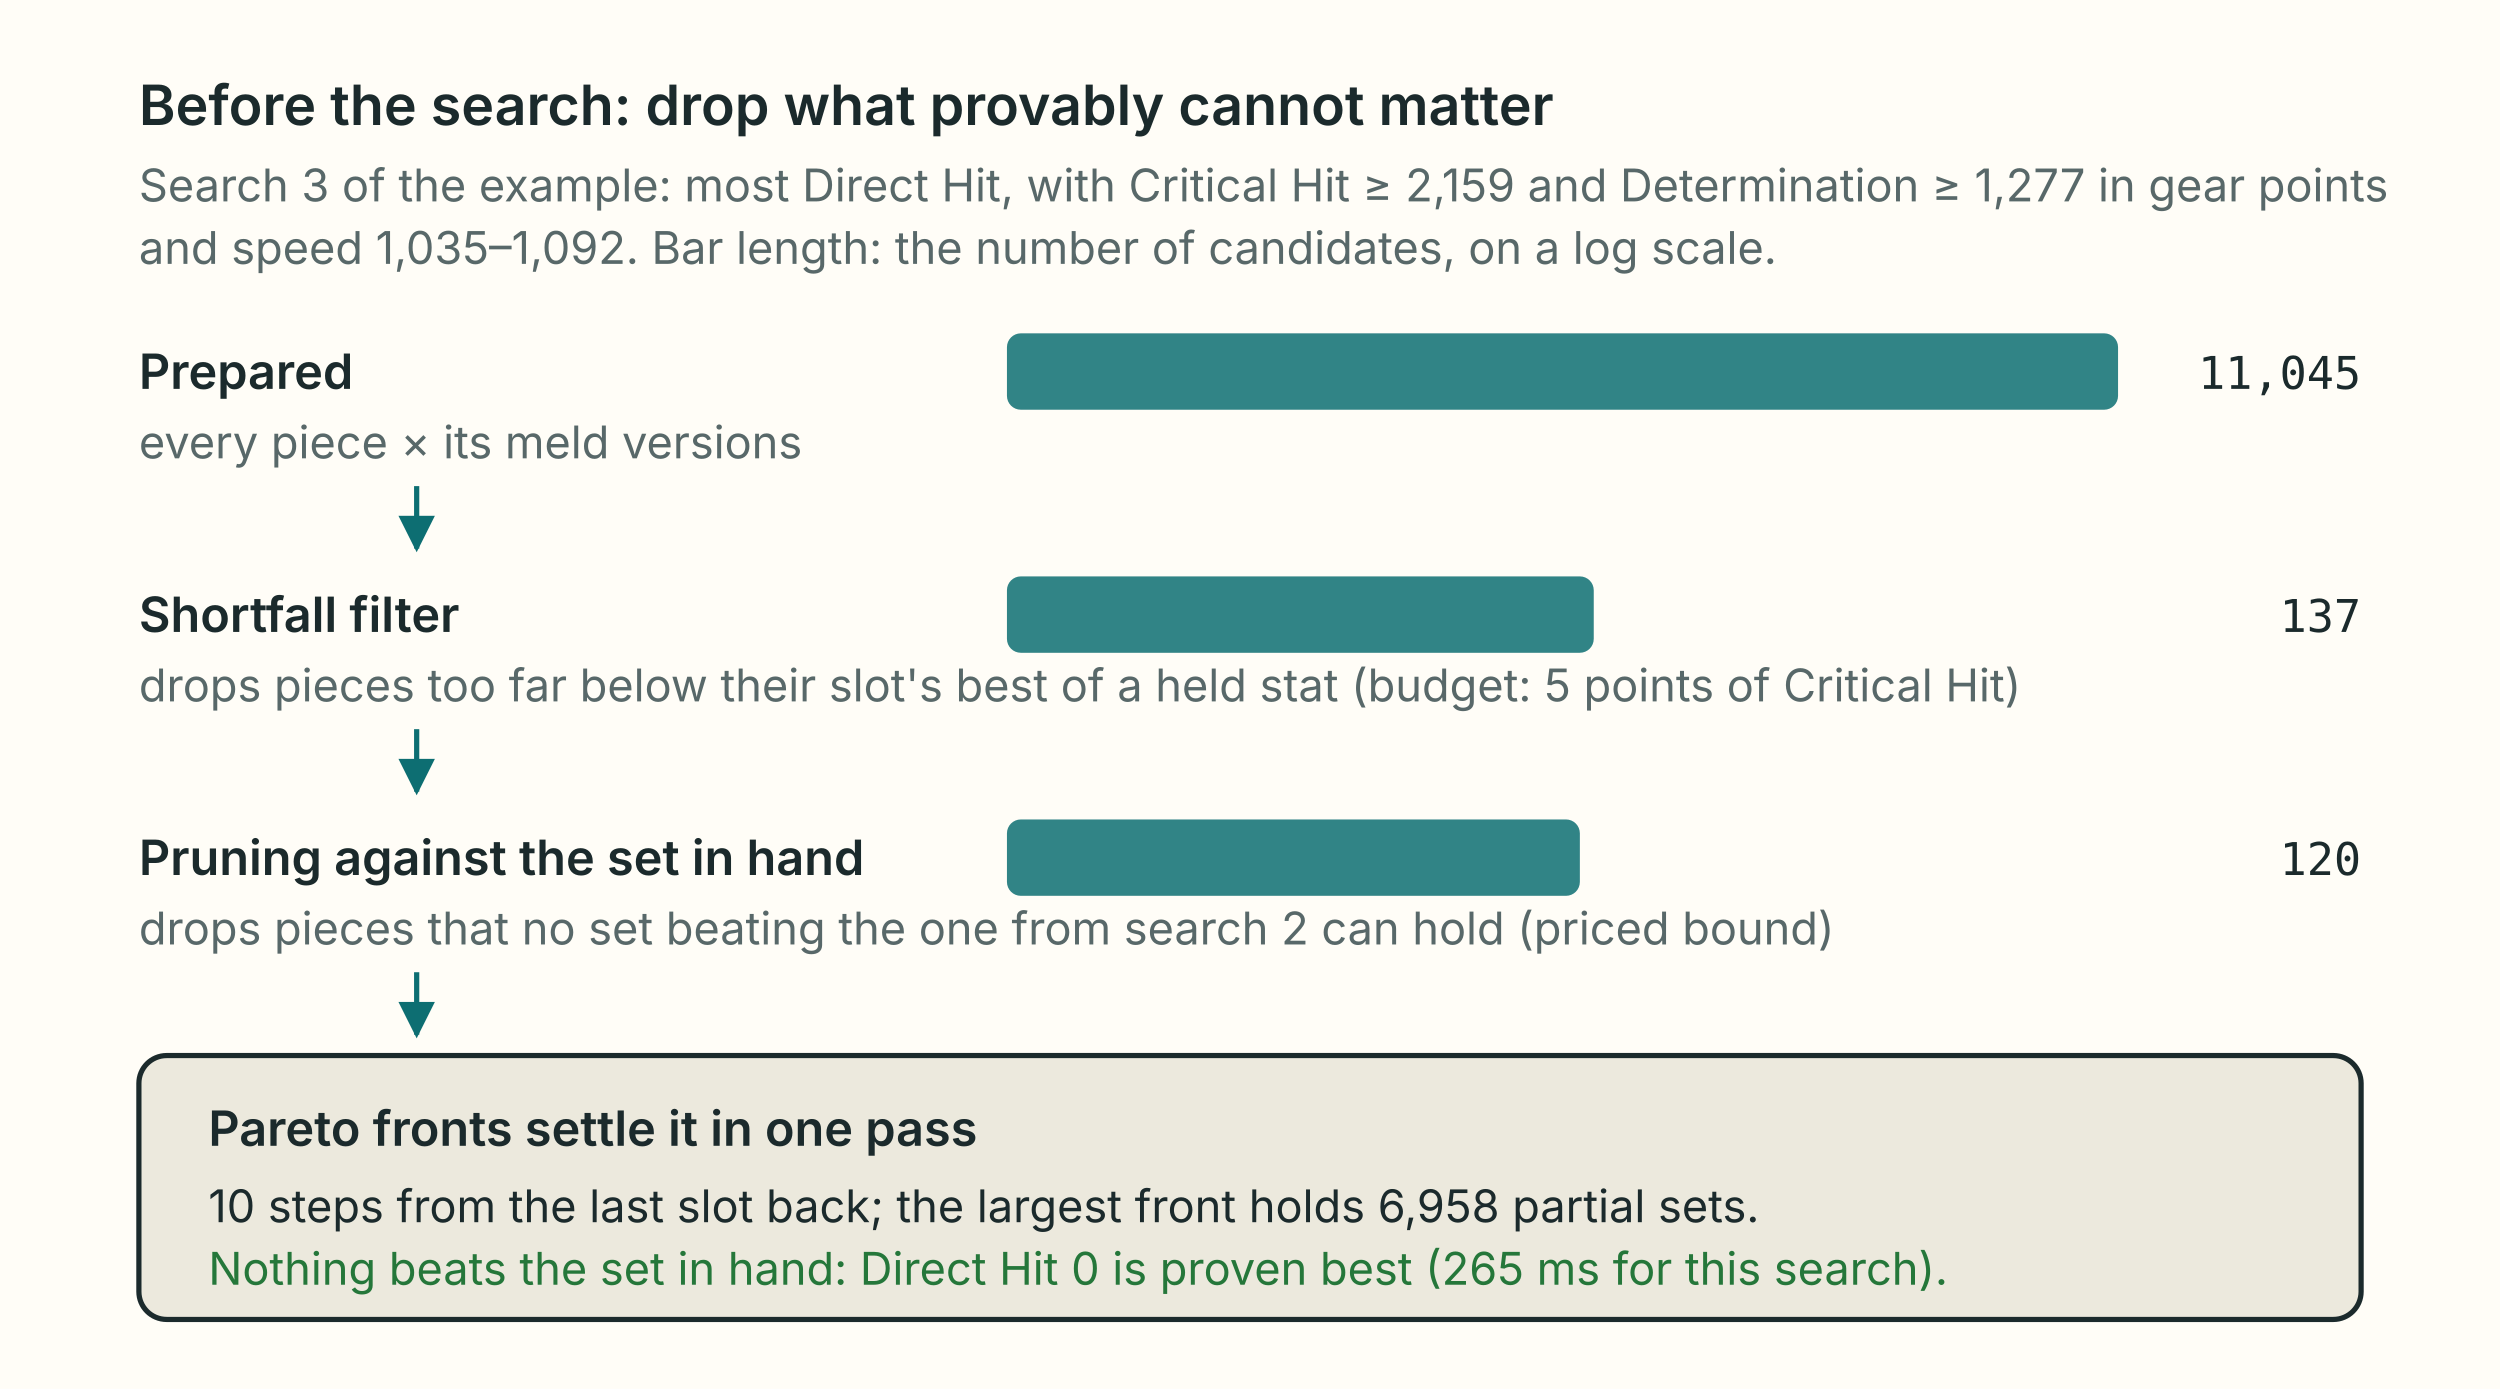
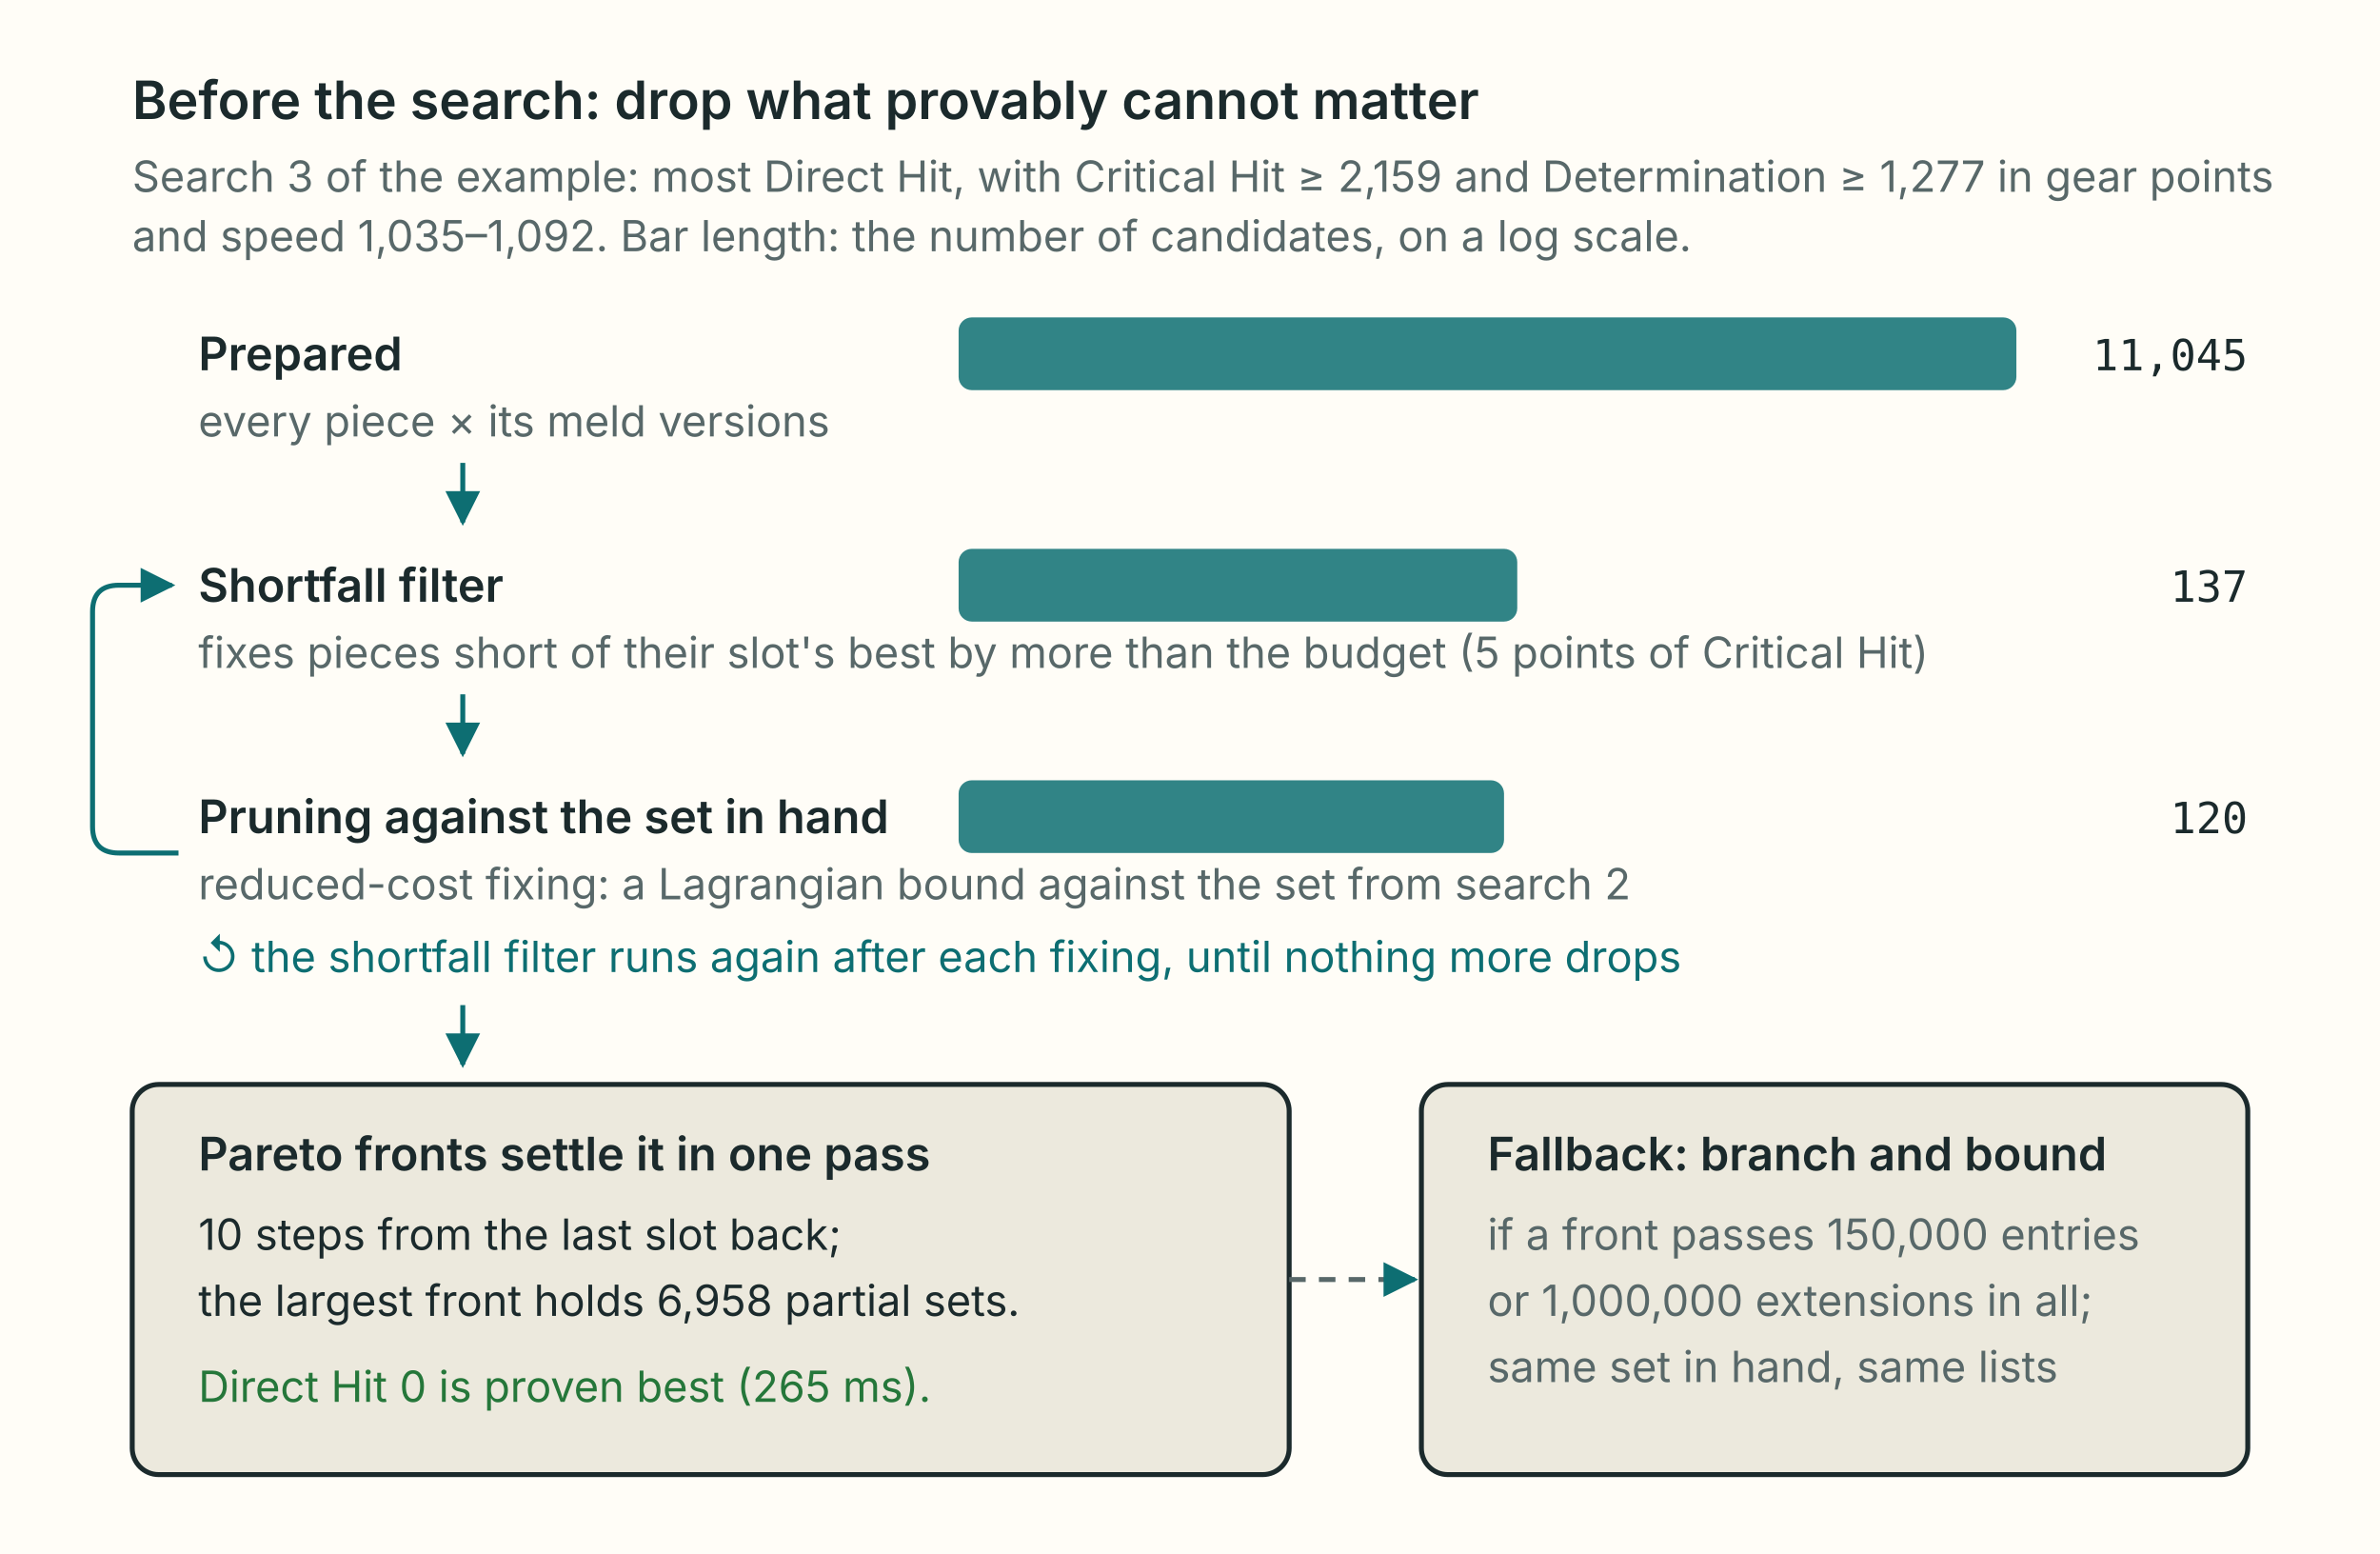
- <svg xmlns="http://www.w3.org/2000/svg" viewBox="0 0 720 400" role="img" aria-labelledby="t d">
+ <svg xmlns="http://www.w3.org/2000/svg" viewBox="0 0 720 470" role="img" aria-labelledby="t d">
  <style>
    .bg { fill: #fffdf7; }
    .box { fill: #ece9dd; stroke: #1b2a2c; stroke-width: 1.5; }
    .fg { fill: #1b2a2c; }
    .muted { fill: #586869; }
    .accent { fill: #0d6e72; }
    .accentStroke { stroke: #0d6e72; stroke-width: 1.5; fill: none; }
+     .mutedStroke { stroke: #586869; stroke-width: 1.5; stroke-dasharray: 5 4; fill: none; }
    .bar { fill: #0d6e72; opacity: 0.85; }
    .good { fill: #25773a; }
    text { font-family: system-ui, -apple-system, "Segoe UI", sans-serif; font-size: 14px; }
    .small { font-size: 13px; }
    .title { font-size: 16px; font-weight: 600; }
    .head { font-weight: 600; }
    .mono { font-family: ui-monospace, Consolas, monospace; }
    @media (prefers-color-scheme: dark) {
      .bg { fill: #142023; }
      .box { fill: #1b2b2e; stroke: #e5eeed; }
      .fg { fill: #e5eeed; }
      .muted { fill: #92a5a5; }
      .accent { fill: #4cc2b6; }
      .accentStroke { stroke: #4cc2b6; }
+       .mutedStroke { stroke: #92a5a5; }
      .bar { fill: #4cc2b6; }
      .good { fill: #6cc788; }
    }
  </style>
  <defs>
    <marker id="arrow" viewBox="0 0 10 10" refX="9" refY="5" markerWidth="7" markerHeight="7" orient="auto-start-reverse">
      <path d="M0,0 L10,5 L0,10 z" class="accent" />
    </marker>
  </defs>
-   <rect class="bg" x="0" y="0" width="720" height="400" />
+   <rect class="bg" x="0" y="0" width="720" height="470" />
  <text class="fg title" x="40" y="36">Before the search: drop what provably cannot matter</text>
  <text class="muted small" x="40" y="58">Search 3 of the example: most Direct Hit, with Critical Hit ≥ 2,159 and Determination ≥ 1,277 in gear points</text>
  <text class="muted small" x="40" y="76">and speed 1,035–1,092. Bar length: the number of candidates, on a log scale.</text>
-   <text class="fg head" x="40" y="112">Prepared</text>
+   <text class="fg head" x="60" y="112">Prepared</text>
  <rect class="bar" x="290" y="96" width="320" height="22" rx="4" />
  <text class="fg mono small" x="680" y="112" text-anchor="end">11,045</text>
-   <text class="muted small" x="40" y="132">every piece × its meld versions</text>
-   <path class="accentStroke" d="M120,140 L120,158" marker-end="url(#arrow)" />
-   <text class="fg head" x="40" y="182">Shortfall filter</text>
+   <text class="muted small" x="60" y="132">every piece × its meld versions</text>
+   <path class="accentStroke" d="M140,140 L140,158" marker-end="url(#arrow)" />
+   <text class="fg head" x="60" y="182">Shortfall filter</text>
  <rect class="bar" x="290" y="166" width="169" height="22" rx="4" />
  <text class="fg mono small" x="680" y="182" text-anchor="end">137</text>
-   <text class="muted small" x="40" y="202">drops pieces too far below their slot's best of a held stat (budget: 5 points of Critical Hit)</text>
-   <path class="accentStroke" d="M120,210 L120,228" marker-end="url(#arrow)" />
-   <text class="fg head" x="40" y="252">Pruning against the set in hand</text>
+   <text class="muted small" x="60" y="202">fixes pieces short of their slot's best by more than the budget (5 points of Critical Hit)</text>
+   <path class="accentStroke" d="M140,210 L140,228" marker-end="url(#arrow)" />
+   <text class="fg head" x="60" y="252">Pruning against the set in hand</text>
  <rect class="bar" x="290" y="236" width="165" height="22" rx="4" />
  <text class="fg mono small" x="680" y="252" text-anchor="end">120</text>
-   <text class="muted small" x="40" y="272">drops pieces that no set beating the one from search 2 can hold (priced bound)</text>
-   <path class="accentStroke" d="M120,280 L120,298" marker-end="url(#arrow)" />
-   <rect class="box" x="40" y="304" width="640" height="76" rx="8" />
-   <text class="fg head" x="60" y="330">Pareto fronts settle it in one pass</text>
-   <text class="fg small" x="60" y="352">10 steps from the last slot back; the largest front holds 6,958 partial sets.</text>
-   <text class="good small" x="60" y="370">Nothing beats the set in hand: Direct Hit 0 is proven best (265 ms for this search).</text>
+   <text class="muted small" x="60" y="272">reduced-cost fixing: a Lagrangian bound against the set from search 2</text>
+   <path class="accentStroke" d="M54,258 L36,258 Q28,258 28,250 L28,185 Q28,177 36,177 L52,177" marker-end="url(#arrow)" />
+   <text class="accent small" x="60" y="294">↺ the shortfall filter runs again after each fixing, until nothing more drops</text>
+   <path class="accentStroke" d="M140,304 L140,322" marker-end="url(#arrow)" />
+   <rect class="box" x="40" y="328" width="350" height="118" rx="8" />
+   <text class="fg head" x="60" y="354">Pareto fronts settle it in one pass</text>
+   <text class="fg small" x="60" y="378">10 steps from the last slot back;</text>
+   <text class="fg small" x="60" y="398">the largest front holds 6,958 partial sets.</text>
+   <text class="good small" x="60" y="424">Direct Hit 0 is proven best (265 ms).</text>
+   <path class="mutedStroke" d="M390,387 L424,387" />
+   <path class="accentStroke" d="M424,387 L428,387" marker-end="url(#arrow)" />
+   <rect class="box" x="430" y="328" width="250" height="118" rx="8" />
+   <text class="fg head" x="450" y="354">Fallback: branch and bound</text>
+   <text class="muted small" x="450" y="378">if a front passes 150,000 entries</text>
+   <text class="muted small" x="450" y="398">or 1,000,000 extensions in all;</text>
+   <text class="muted small" x="450" y="418">same set in hand, same lists</text>
</svg>
